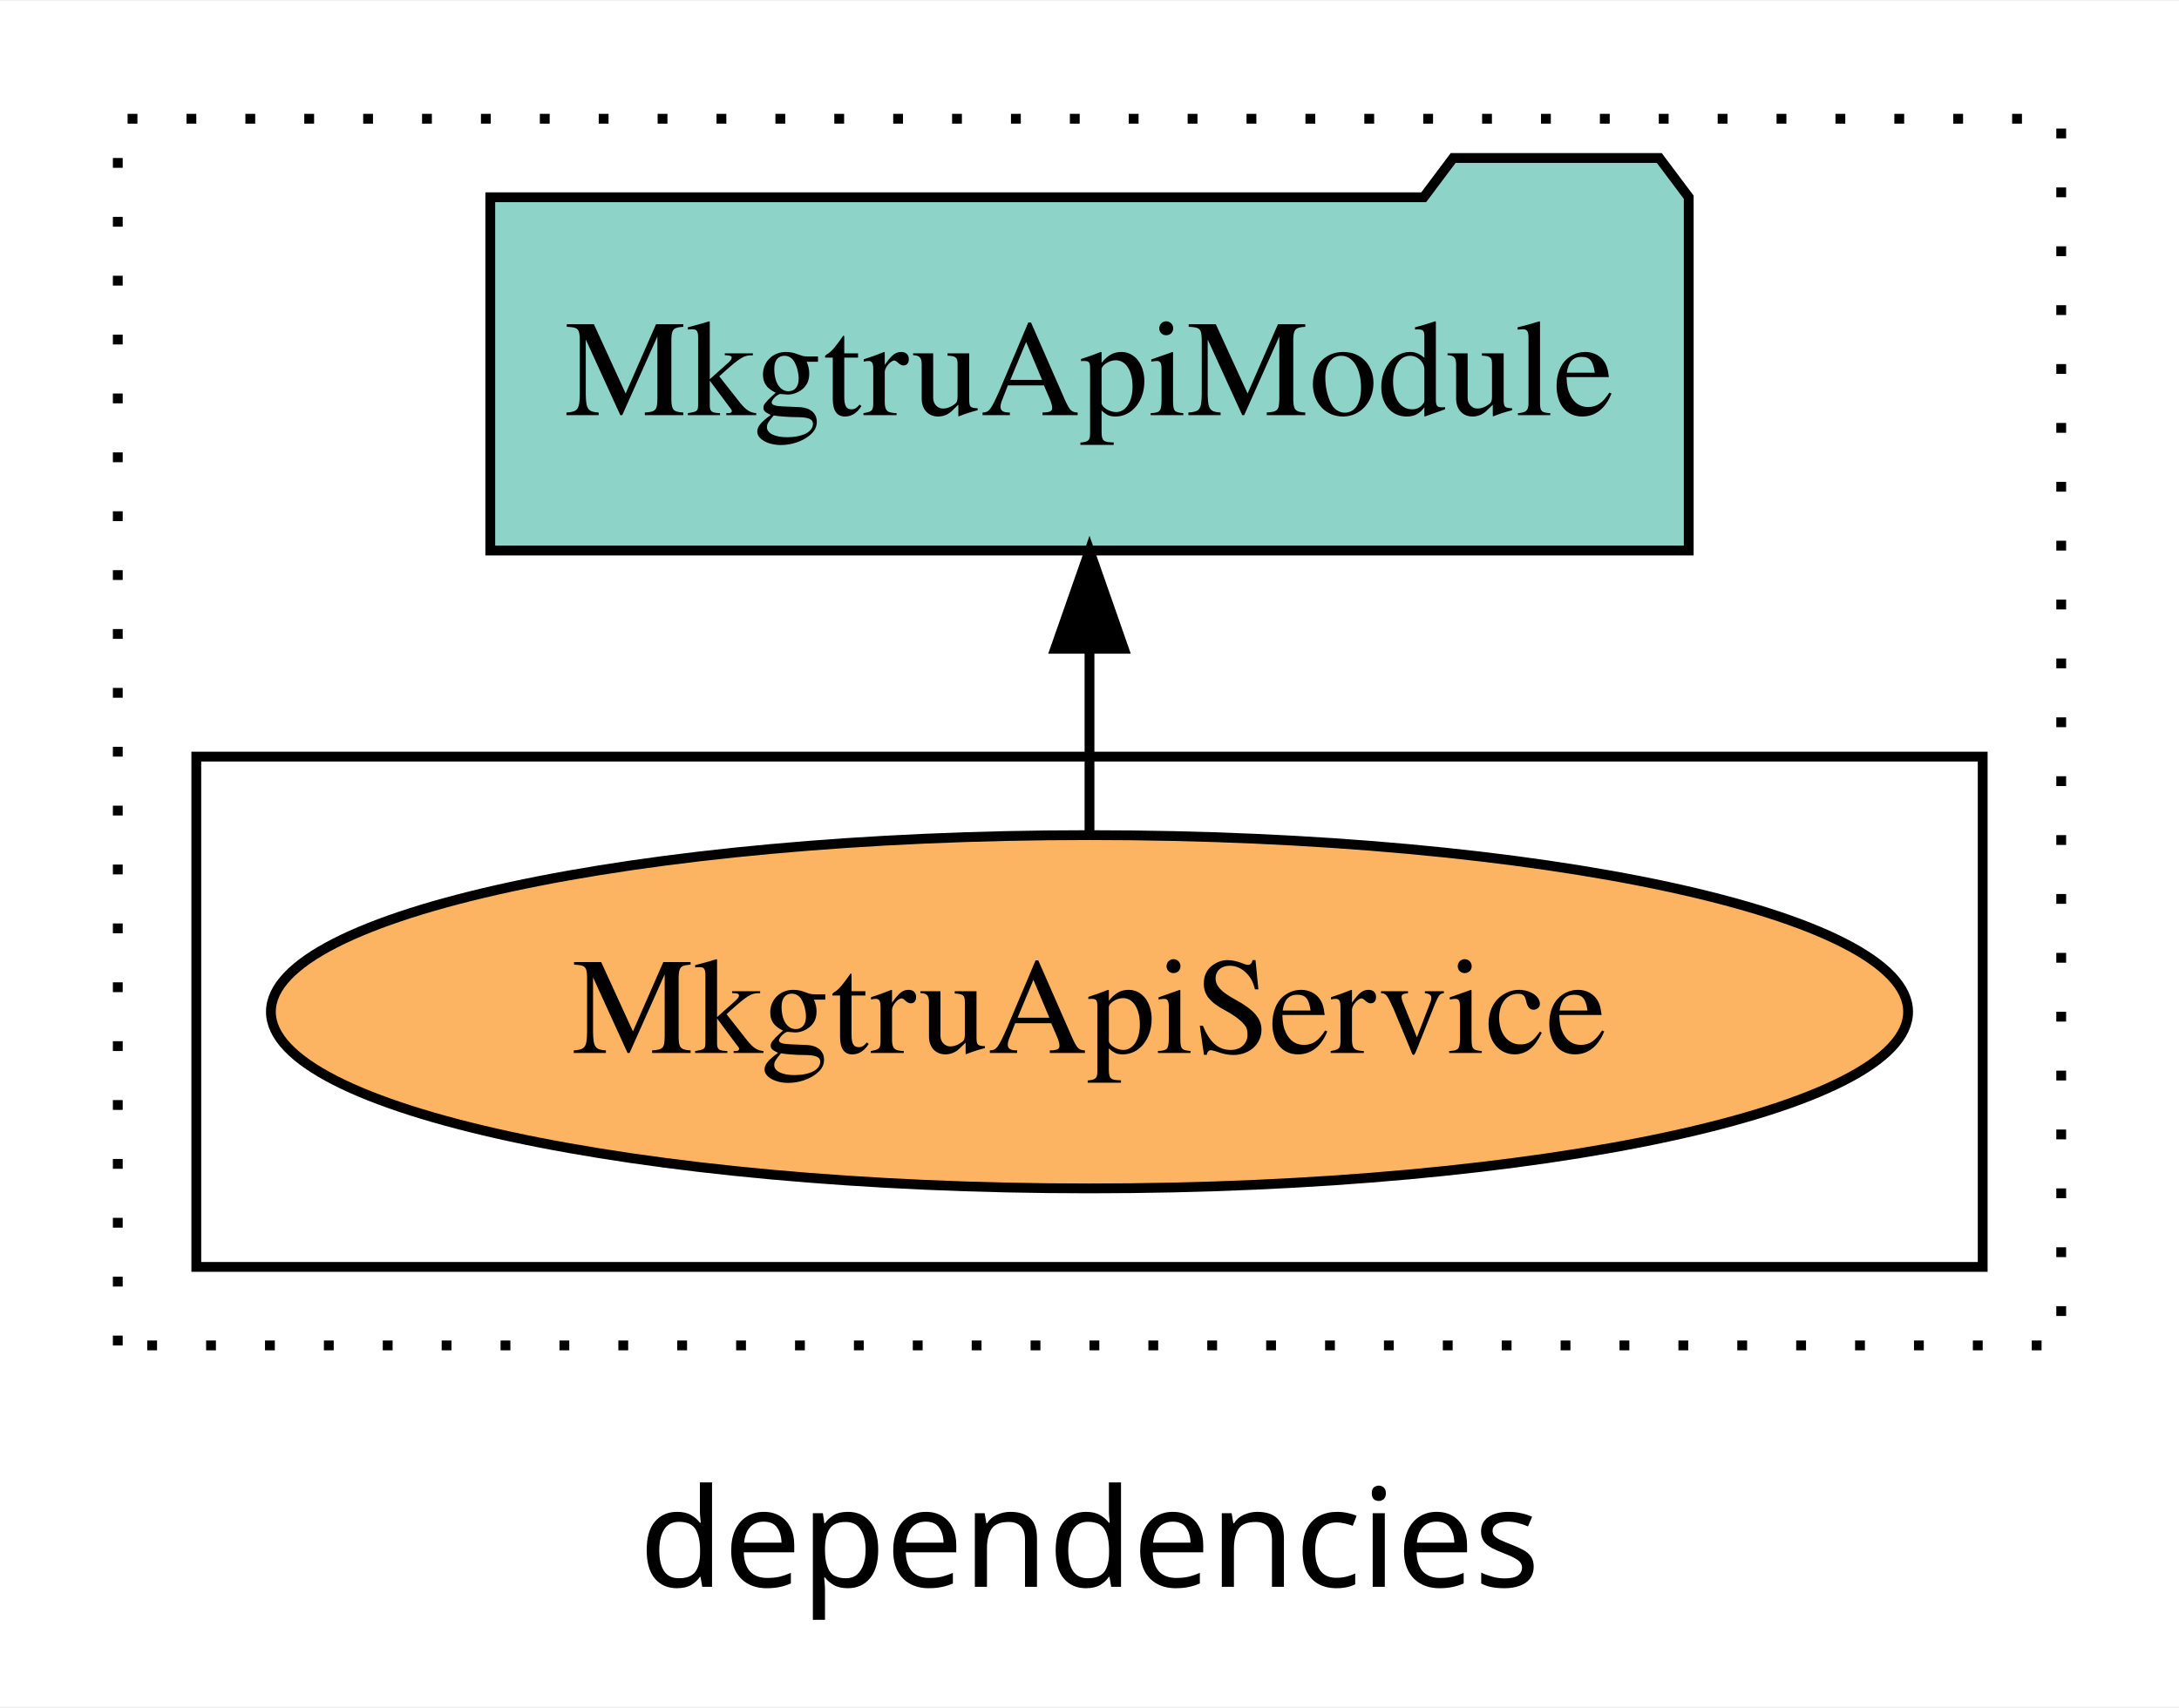
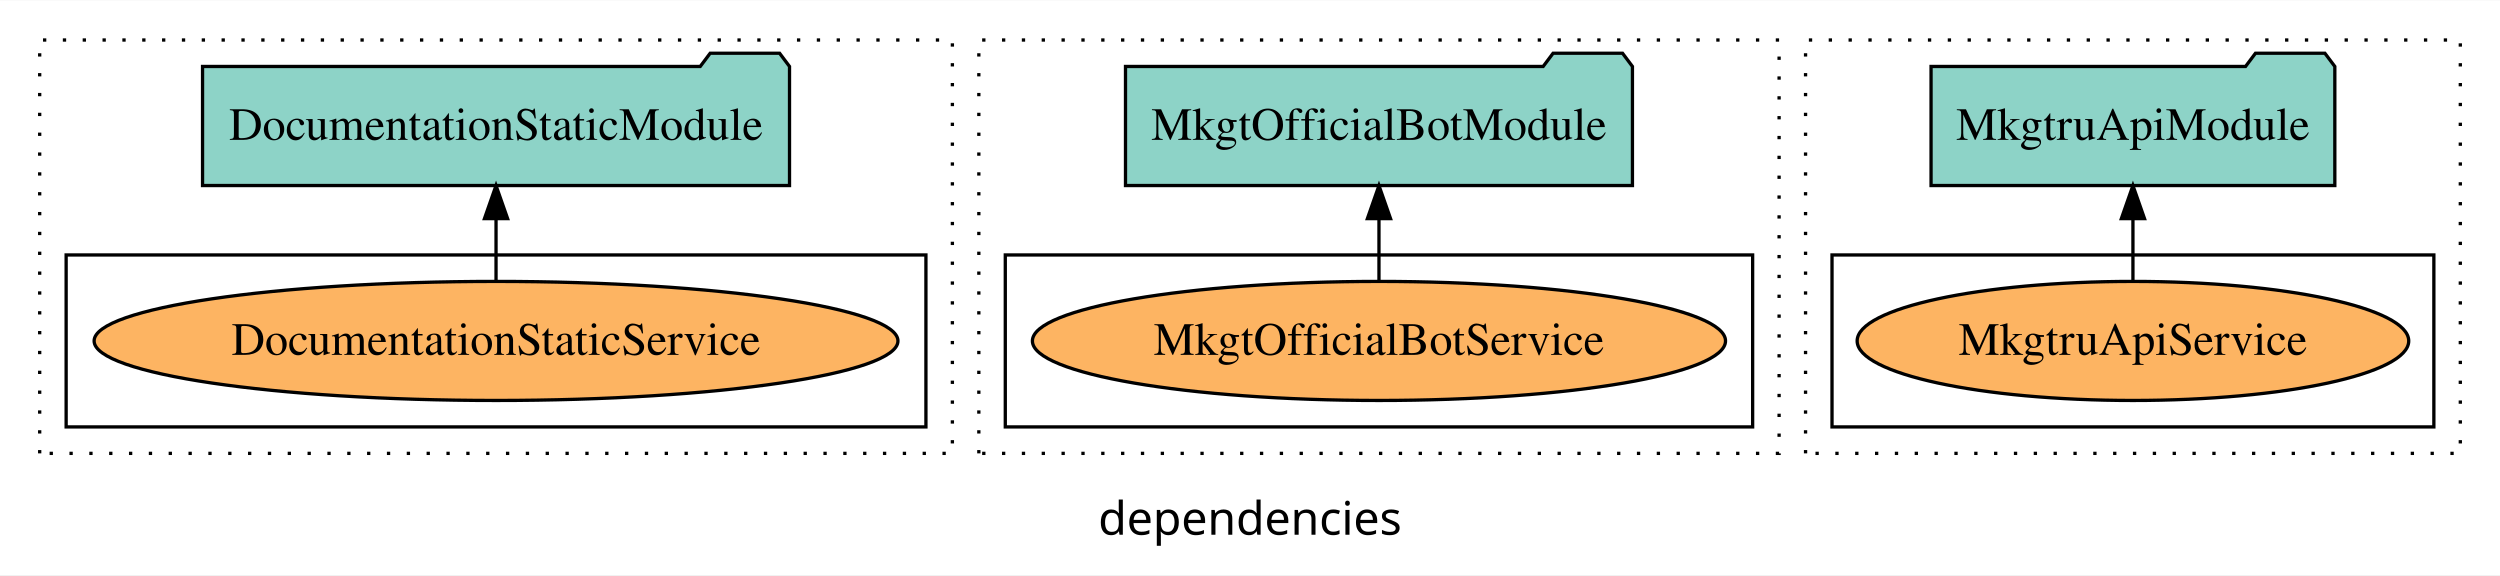
- <svg xmlns="http://www.w3.org/2000/svg" width="222pt" height="174pt" viewBox="0.00 0.00 222.00 173.80">
+ <svg xmlns="http://www.w3.org/2000/svg" width="756pt" height="174pt" viewBox="0.00 0.00 756.00 173.80">
  <g id="graph0" class="graph" transform="scale(1 1) rotate(0) translate(4 169.8)">
-     <polygon fill="white" stroke="transparent" points="-4,4 -4,-169.8 218,-169.8 218,4 -4,4" />
-     <text text-anchor="middle" x="107" y="-8.2" font-family="sans-serif" font-size="14.00">dependencies</text>
+     <polygon fill="white" stroke="transparent" points="-4,4 -4,-169.8 752,-169.8 752,4 -4,4" />
+     <text text-anchor="middle" x="374" y="-8.2" font-family="sans-serif" font-size="14.00">dependencies</text>
    <g id="clust1" class="cluster">
-       <polygon fill="none" stroke="black" stroke-dasharray="1,5" points="8,-32.8 8,-157.8 206,-157.8 206,-32.8 8,-32.8" />
+       <polygon fill="none" stroke="black" stroke-dasharray="1,5" points="8,-32.8 8,-157.8 284,-157.8 284,-32.8 8,-32.8" />
    </g>
    <g id="clust6" class="cluster">
-       <polygon fill="none" stroke="black" points="16,-40.8 16,-92.8 198,-92.8 198,-40.8 16,-40.8" />
+       <polygon fill="none" stroke="black" points="16,-40.8 16,-92.8 276,-92.8 276,-40.8 16,-40.8" />
+     </g>
+     <g id="clust7" class="cluster">
+       <polygon fill="none" stroke="black" stroke-dasharray="1,5" points="292,-32.8 292,-157.8 534,-157.8 534,-32.8 292,-32.8" />
+     </g>
+     <g id="clust12" class="cluster">
+       <polygon fill="none" stroke="black" points="300,-40.8 300,-92.8 526,-92.8 526,-40.8 300,-40.8" />
+     </g>
+     <g id="clust13" class="cluster">
+       <polygon fill="none" stroke="black" stroke-dasharray="1,5" points="542,-32.8 542,-157.8 740,-157.8 740,-32.8 542,-32.8" />
+     </g>
+     <g id="clust18" class="cluster">
+       <polygon fill="none" stroke="black" points="550,-40.8 550,-92.8 732,-92.8 732,-40.8 550,-40.8" />
    </g>
    <g id="node1" class="node">
-       <ellipse fill="#fdb462" stroke="black" cx="107" cy="-66.8" rx="83.4" ry="18" />
-       <text text-anchor="middle" x="107" y="-62.6" font-family="Times,serif" font-size="14.00">MkgtruApiService</text>
+       <ellipse fill="#fdb462" stroke="black" cx="146" cy="-66.8" rx="121.54" ry="18" />
+       <text text-anchor="middle" x="146" y="-62.6" font-family="Times,serif" font-size="14.00">DocumentationStaticService</text>
    </g>
    <g id="node2" class="node">
-       <polygon fill="#8dd3c7" stroke="black" points="168.05,-149.8 165.05,-153.8 144.05,-153.8 141.05,-149.8 45.95,-149.8 45.95,-113.8 168.05,-113.8 168.05,-149.8" />
-       <text text-anchor="middle" x="107" y="-127.6" font-family="Times,serif" font-size="14.00">MkgtruApiModule</text>
+       <polygon fill="#8dd3c7" stroke="black" points="234.75,-149.8 231.75,-153.8 210.75,-153.8 207.75,-149.8 57.25,-149.8 57.25,-113.8 234.75,-113.8 234.75,-149.8" />
+       <text text-anchor="middle" x="146" y="-127.6" font-family="Times,serif" font-size="14.00">DocumentationStaticModule</text>
    </g>
    <g id="edge1" class="edge">
-       <path fill="none" stroke="black" d="M107,-84.91C107,-84.91 107,-103.79 107,-103.79" />
-       <polygon fill="black" stroke="black" points="103.5,-103.79 107,-113.79 110.5,-103.79 103.5,-103.79" />
+       <path fill="none" stroke="black" d="M146,-84.91C146,-84.91 146,-103.79 146,-103.79" />
+       <polygon fill="black" stroke="black" points="142.5,-103.79 146,-113.79 149.5,-103.79 142.5,-103.79" />
+     </g>
+     <g id="node3" class="node">
+       <ellipse fill="#fdb462" stroke="black" cx="413" cy="-66.8" rx="104.8" ry="18" />
+       <text text-anchor="middle" x="413" y="-62.6" font-family="Times,serif" font-size="14.00">MkgtOfficialBotService</text>
+     </g>
+     <g id="node4" class="node">
+       <polygon fill="#8dd3c7" stroke="black" points="489.65,-149.8 486.65,-153.8 465.65,-153.8 462.65,-149.8 336.35,-149.8 336.35,-113.8 489.65,-113.8 489.65,-149.8" />
+       <text text-anchor="middle" x="413" y="-127.6" font-family="Times,serif" font-size="14.00">MkgtOfficialBotModule</text>
+     </g>
+     <g id="edge2" class="edge">
+       <path fill="none" stroke="black" d="M413,-84.91C413,-84.91 413,-103.79 413,-103.79" />
+       <polygon fill="black" stroke="black" points="409.5,-103.79 413,-113.79 416.5,-103.79 409.5,-103.79" />
+     </g>
+     <g id="node5" class="node">
+       <ellipse fill="#fdb462" stroke="black" cx="641" cy="-66.8" rx="83.4" ry="18" />
+       <text text-anchor="middle" x="641" y="-62.6" font-family="Times,serif" font-size="14.00">MkgtruApiService</text>
+     </g>
+     <g id="node6" class="node">
+       <polygon fill="#8dd3c7" stroke="black" points="702.05,-149.8 699.05,-153.8 678.05,-153.8 675.05,-149.8 579.95,-149.8 579.95,-113.8 702.05,-113.8 702.05,-149.8" />
+       <text text-anchor="middle" x="641" y="-127.6" font-family="Times,serif" font-size="14.00">MkgtruApiModule</text>
+     </g>
+     <g id="edge3" class="edge">
+       <path fill="none" stroke="black" d="M641,-84.91C641,-84.91 641,-103.79 641,-103.79" />
+       <polygon fill="black" stroke="black" points="637.5,-103.79 641,-113.79 644.5,-103.79 637.5,-103.79" />
    </g>
  </g>
</svg>
